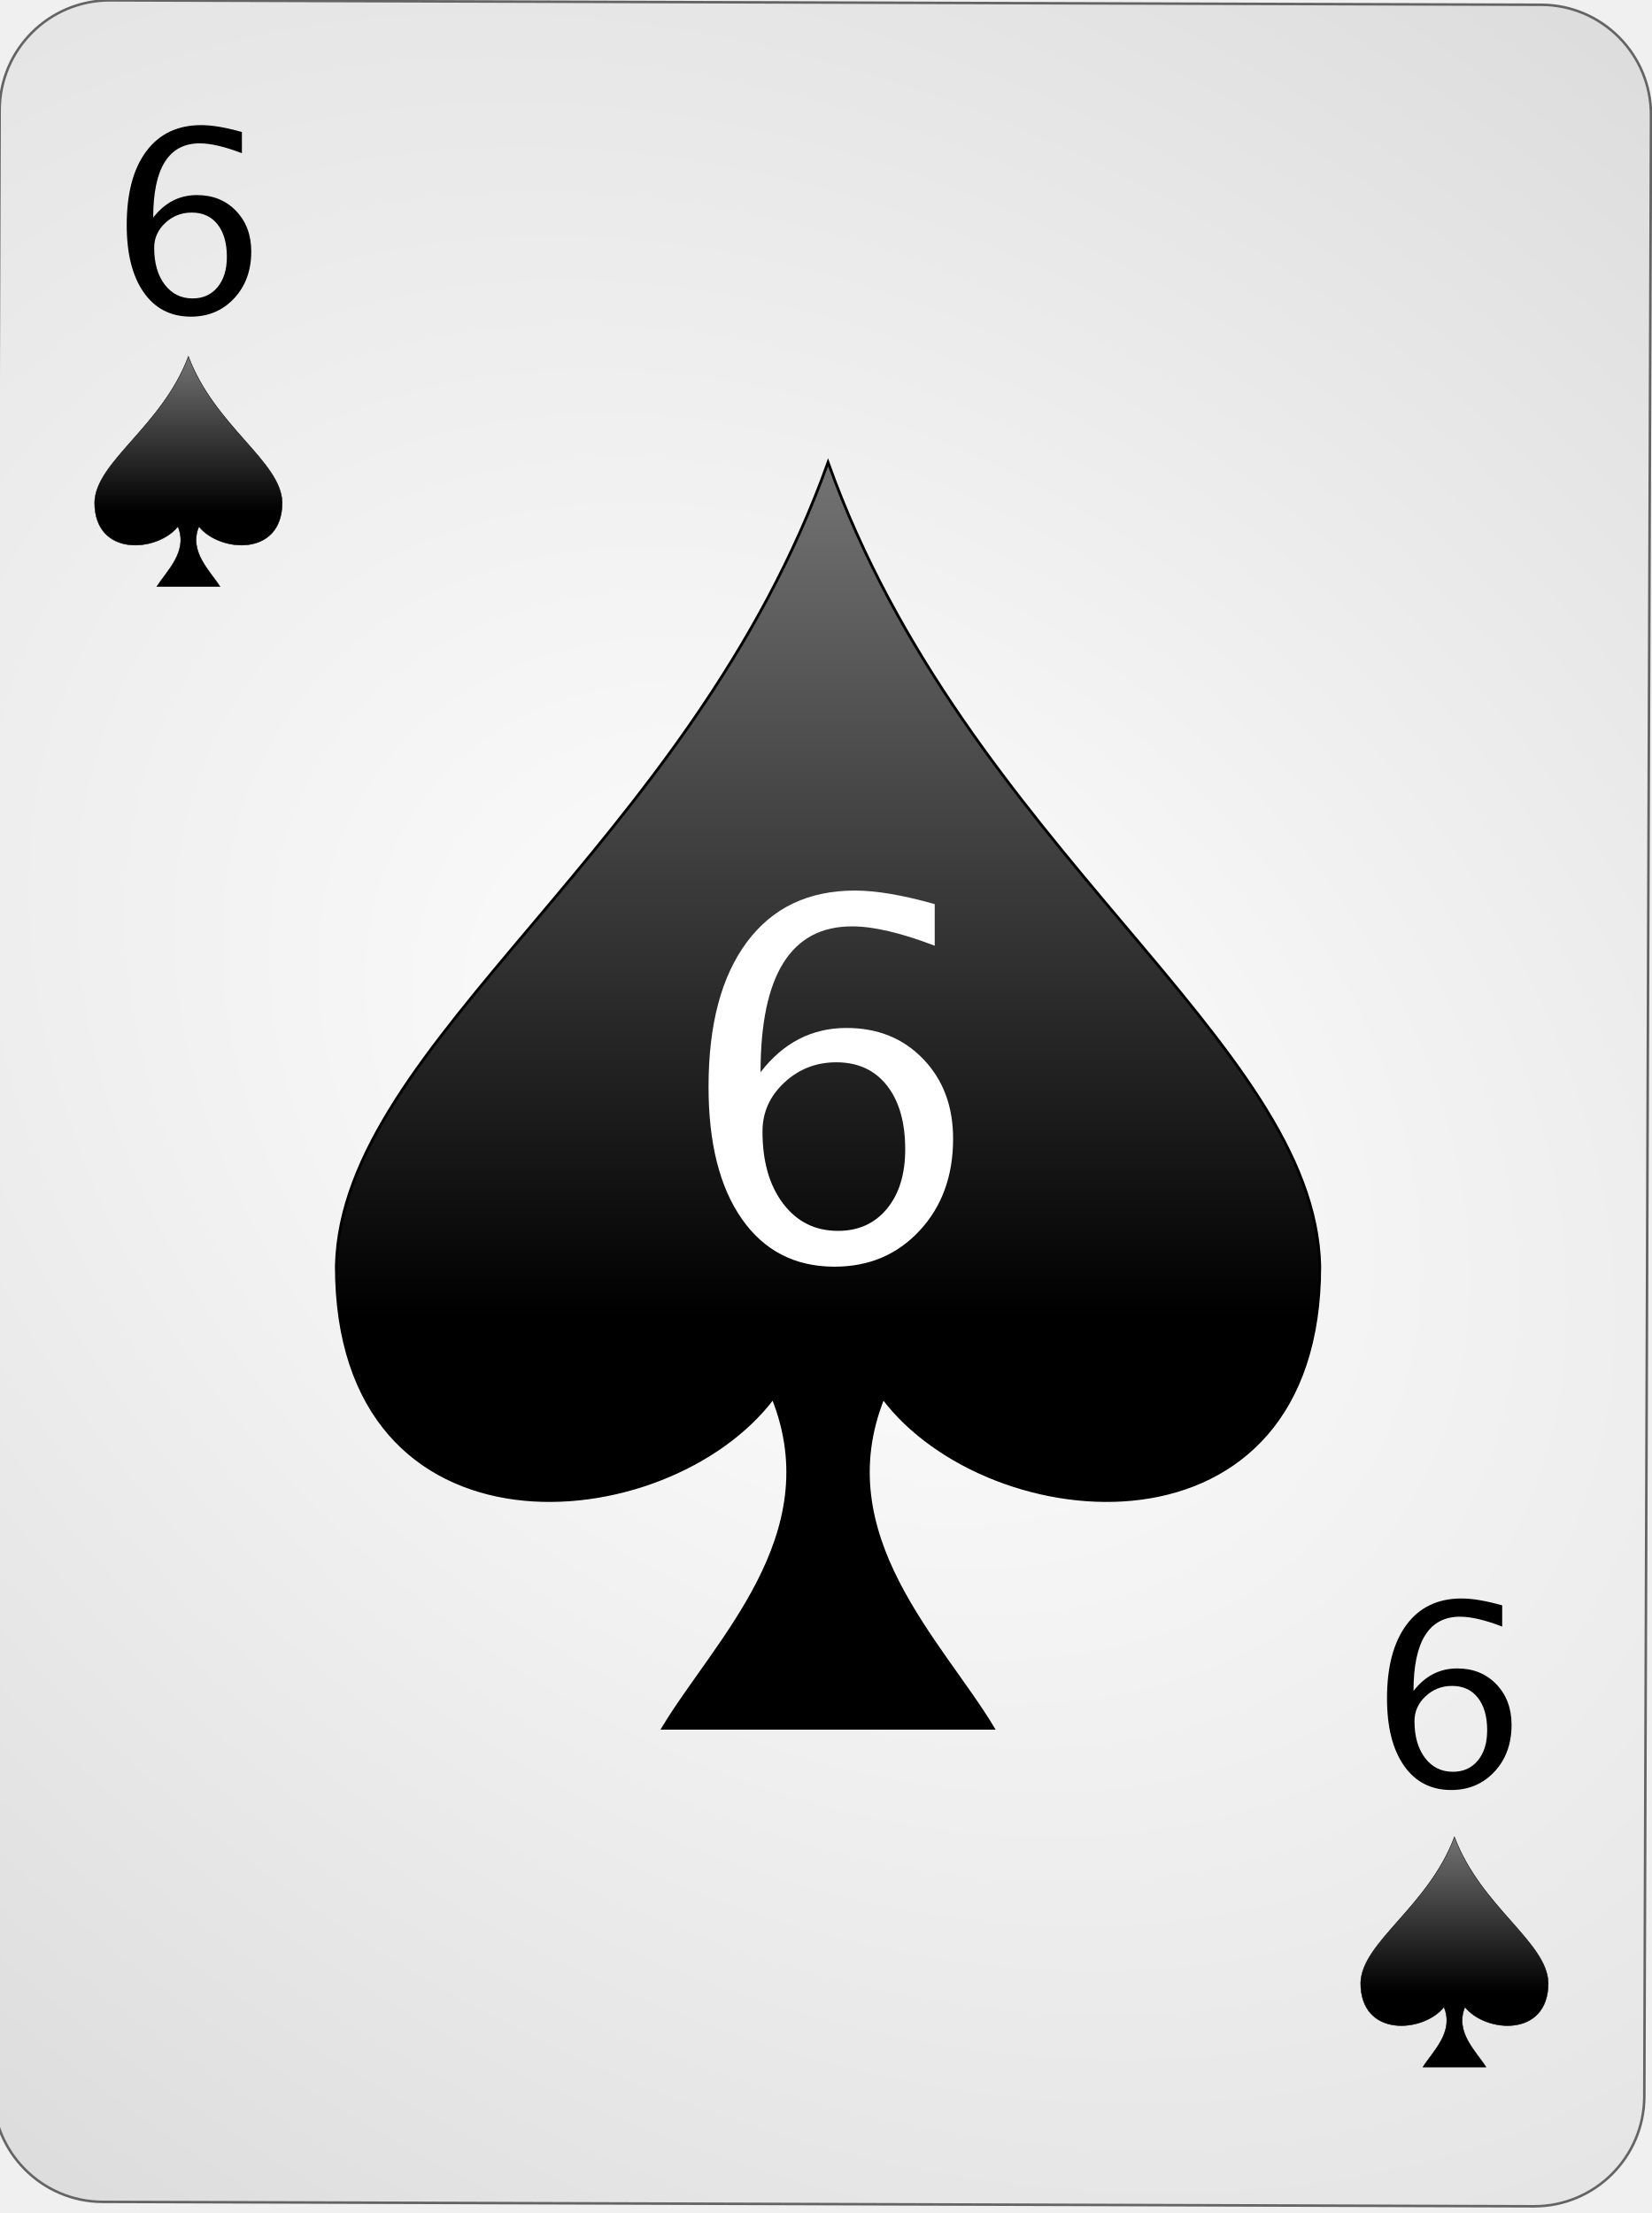
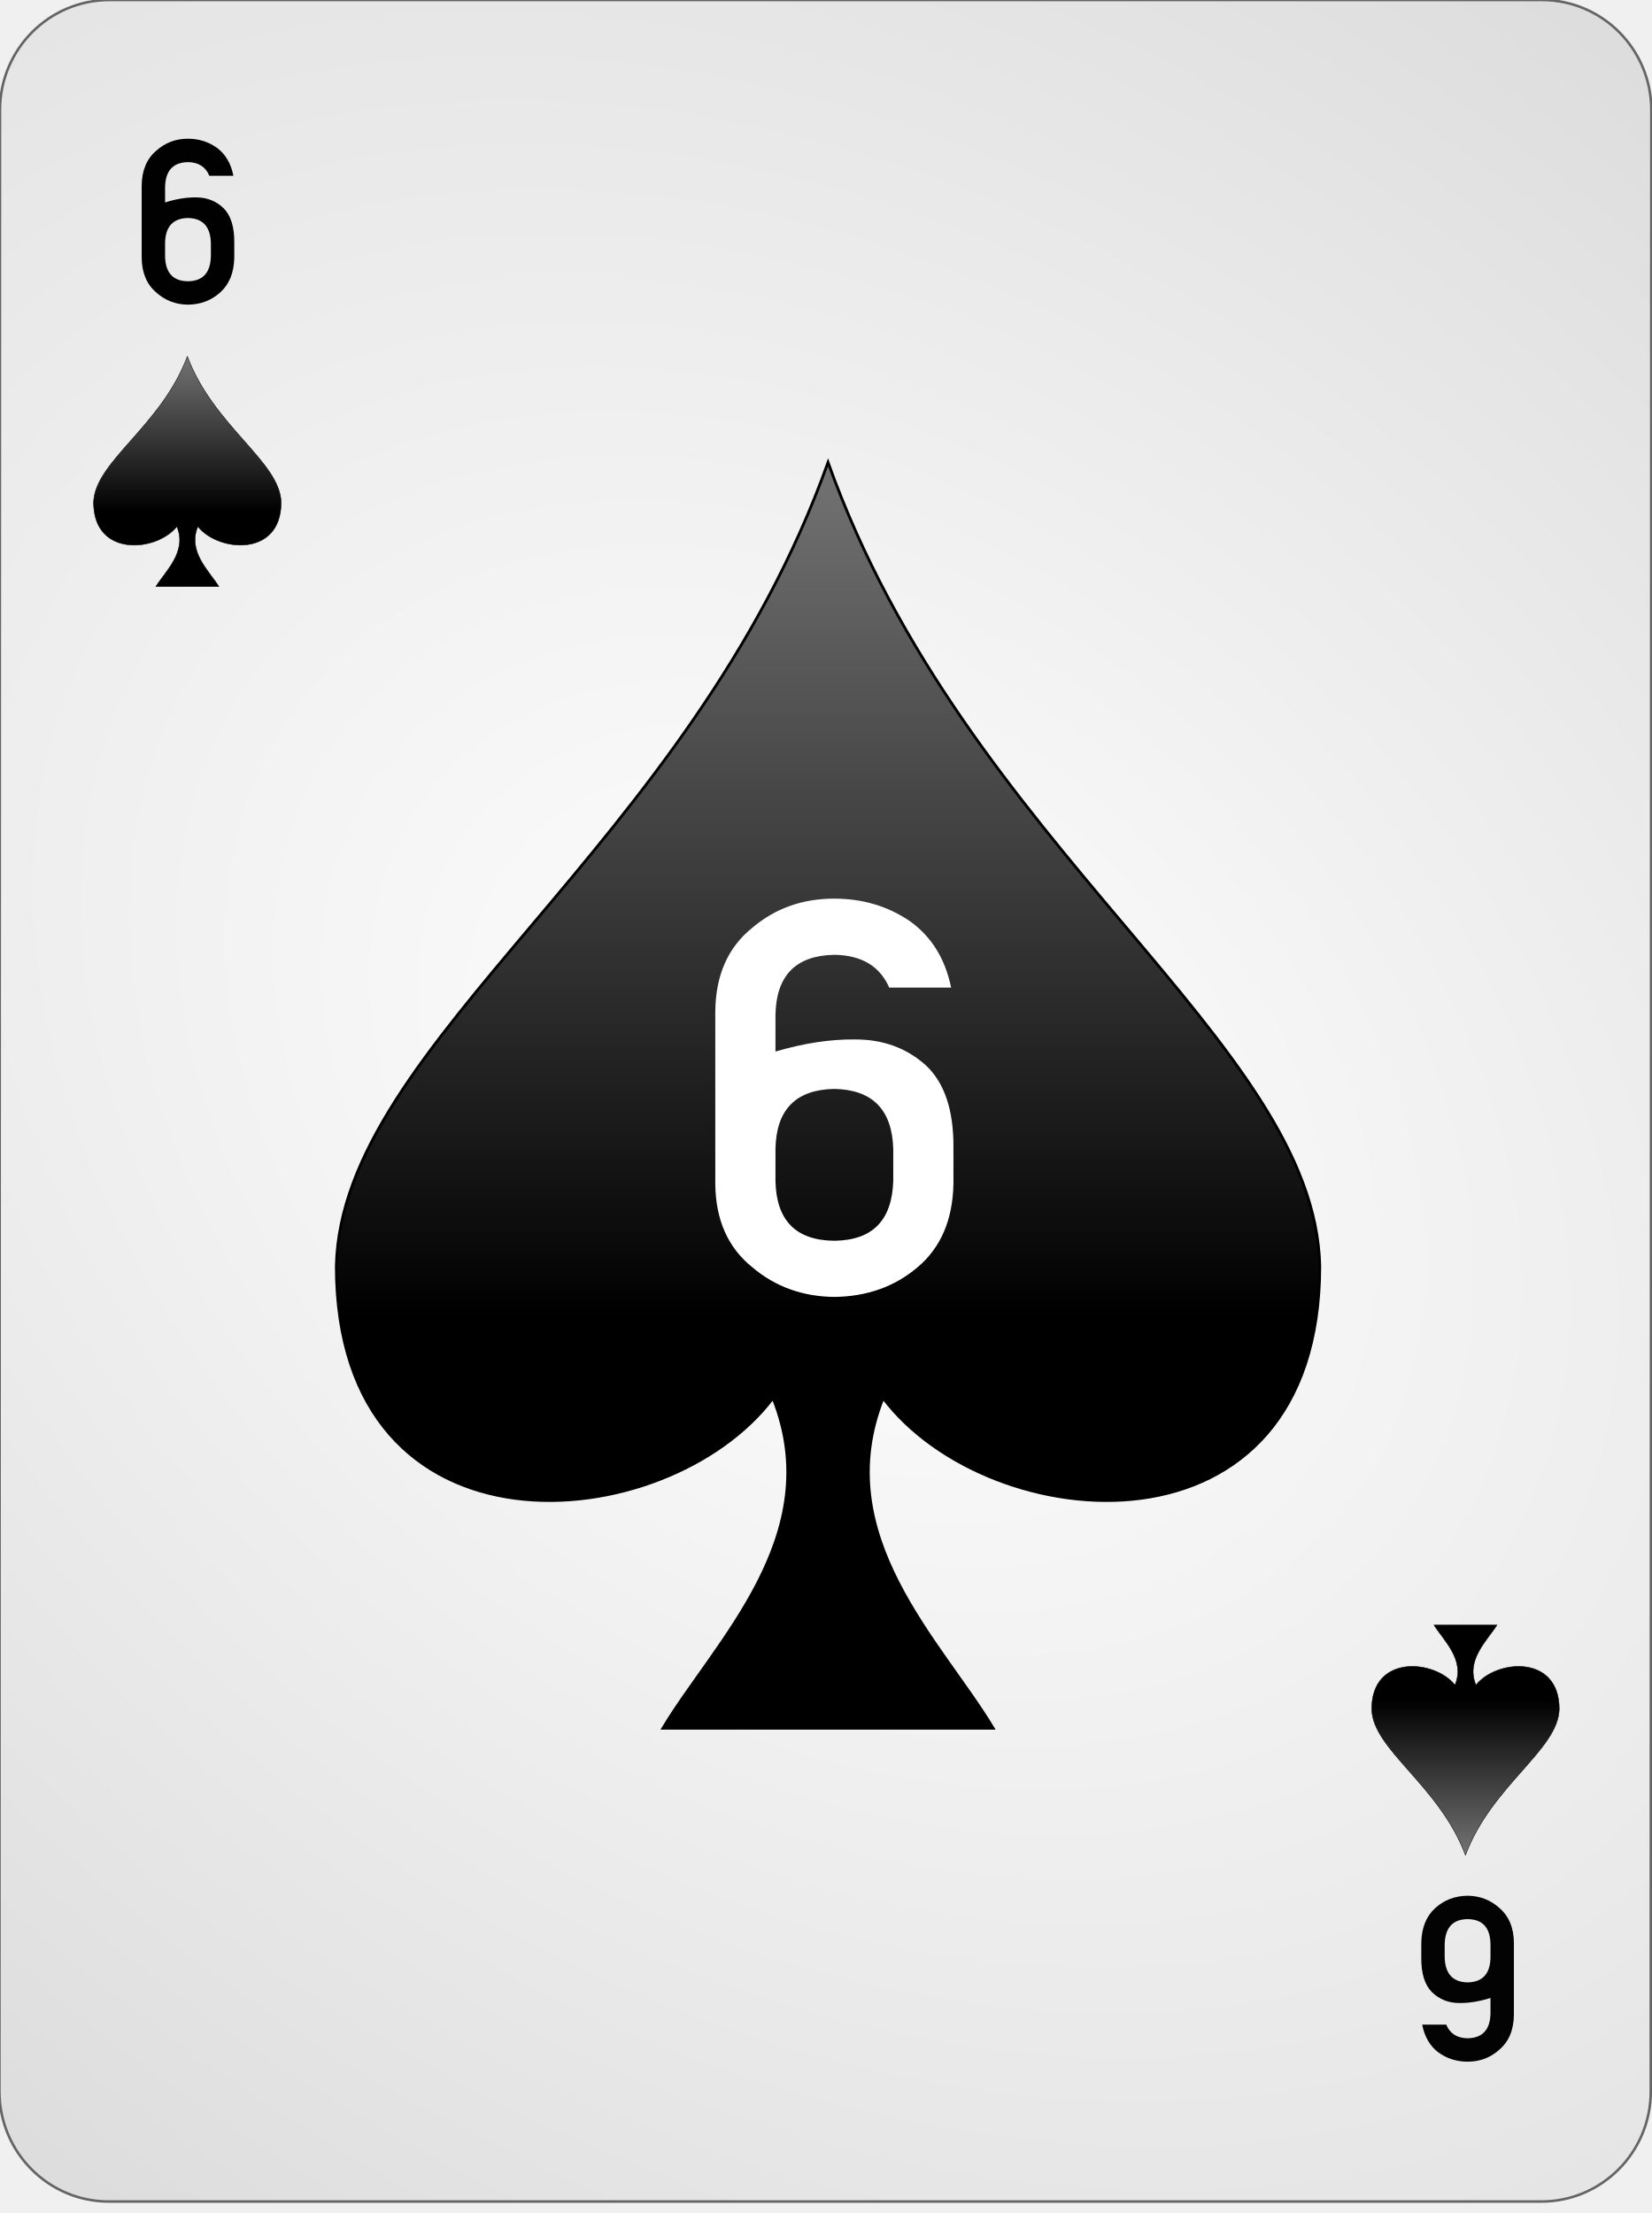
<svg xmlns="http://www.w3.org/2000/svg" width="100%" height="100%" viewBox="0 0 144 193" version="1.1" xml:space="preserve" style="fill-rule:evenodd;clip-rule:evenodd;">
-   <path id="Card-background" d="M143.967,10.046c0.018,-5.299 -4.269,-9.614 -9.568,-9.63l-124.799,-0.386c-5.298,-0.017 -9.615,4.272 -9.632,9.57l-0.583,172.799c-0.018,5.298 4.269,9.613 9.567,9.63l124.8,0.386c5.298,0.016 9.614,-4.272 9.632,-9.57l0.583,-172.799Z" style="fill:url(#_Radial1);stroke:#646464;stroke-width:0.22px;" />
+   <path id="Card-background" d="M143.997,9.6c0.002,-5.298 -4.272,-9.6 -9.538,-9.6l-124.918,0c-5.266,0 -9.542,4.302 -9.544,9.6l-0.048,172.8c-0.001,5.298 4.273,9.6 9.539,9.6l124.917,0c5.266,0 9.543,-4.302 9.544,-9.6l0.048,-172.8Z" style="fill:url(#_Radial1);stroke:#646464;stroke-width:0.22px;" />
  <g id="Spades">
    <path id="path7857" d="M72.206,40.322c-12,33.6 -42.425,50.471 -42.879,70.08c0,26.4 28.813,23.808 38.079,11.52c4.8,12 -5.073,21.255 -9.6,28.8l28.8,0c-4.526,-7.545 -14.4,-16.8 -9.6,-28.8c9.267,12.288 38.08,14.88 38.08,-11.52c-0.454,-19.609 -30.88,-36.48 -42.88,-70.08Z" style="fill:url(#_Linear2);stroke:#000;stroke-width:0.24px;" />
-     <path id="path7954" d="M16.429,31.082c-2.288,6.108 -8.091,9.175 -8.177,12.739c0,4.799 5.495,4.328 7.262,2.094c0.915,2.182 -0.968,3.864 -1.831,5.236l5.493,0c-0.864,-1.372 -2.747,-3.054 -1.831,-5.236c1.767,2.234 7.262,2.705 7.262,-2.094c-0.087,-3.564 -5.889,-6.631 -8.178,-12.739Z" style="fill:url(#_Linear3);stroke:#000;stroke-width:0.04px;" />
-     <path id="path4963" d="M126.829,160.202c-2.288,6.108 -8.091,9.175 -8.177,12.739c0,4.799 5.495,4.328 7.262,2.094c0.915,2.182 -0.968,3.864 -1.831,5.236l5.493,0c-0.864,-1.372 -2.747,-3.054 -1.831,-5.236c1.767,2.234 7.262,2.705 7.262,-2.094c-0.087,-3.564 -5.889,-6.631 -8.178,-12.739l0,0Z" style="fill:url(#_Linear4);stroke:#000;stroke-width:0.04px;" />
+     <path id="path7954" d="M16.338,31.082c-2.289,6.108 -8.091,9.175 -8.178,12.739c0,4.799 5.495,4.328 7.262,2.094c0.916,2.182 -0.967,3.864 -1.831,5.236l5.493,0c-0.863,-1.372 -2.746,-3.054 -1.831,-5.236c1.767,2.234 7.262,2.705 7.262,-2.094c-0.086,-3.564 -5.889,-6.631 -8.177,-12.739Z" style="fill:url(#_Linear3);stroke:#000;stroke-width:0.04px;" />
+     <path id="path4963" d="M127.789,161.791c-2.288,-6.108 -8.091,-9.175 -8.177,-12.74c0,-4.799 5.495,-4.328 7.262,-2.094c0.915,-2.181 -0.968,-3.864 -1.831,-5.235l5.493,0c-0.864,1.371 -2.747,3.054 -1.831,5.235c1.767,-2.234 7.262,-2.705 7.262,2.094c-0.087,3.565 -5.889,6.632 -8.178,12.74l0,0Z" style="fill:url(#_Linear4);stroke:#000;stroke-width:0.04px;" />
  </g>
-   <g id="text4596">
-     <path d="M66.321,93.51c1.982,-2.574 4.479,-3.86 7.488,-3.86c2.728,0 4.96,0.903 6.697,2.71c1.737,1.807 2.605,4.124 2.605,6.951c0,3.248 -0.974,5.92 -2.921,8.015c-1.948,2.096 -4.419,3.143 -7.415,3.143c-3.445,0 -6.138,-1.385 -8.079,-4.155c-1.94,-2.771 -2.911,-6.617 -2.911,-11.539c0,-5.414 1.115,-9.618 3.344,-12.614c2.229,-2.995 5.368,-4.493 9.418,-4.493c1.856,0 4.177,0.394 6.961,1.182l0,3.628c-2.939,-1.125 -5.344,-1.688 -7.214,-1.688c-5.316,0 -7.973,4.24 -7.973,12.72Zm12.614,6.729c0,-2.363 -0.531,-4.219 -1.593,-5.569c-1.062,-1.35 -2.535,-2.025 -4.419,-2.025c-1.758,0 -3.27,0.591 -4.535,1.772c-1.266,1.181 -1.899,2.601 -1.899,4.261c0,2.615 0.602,4.714 1.804,6.296c1.202,1.582 2.795,2.373 4.778,2.373c1.786,0 3.209,-0.643 4.271,-1.93c1.062,-1.286 1.593,-3.013 1.593,-5.178Z" style="fill:url(#_Linear5);fill-rule:nonzero;" />
-     <path d="M13.359,18.979c1.01,-1.31 2.281,-1.966 3.814,-1.966c1.389,0 2.526,0.46 3.41,1.381c0.885,0.92 1.327,2.1 1.327,3.539c0,1.655 -0.496,3.015 -1.488,4.082c-0.992,1.067 -2.25,1.601 -3.776,1.601c-1.754,0 -3.126,-0.706 -4.114,-2.116c-0.988,-1.411 -1.482,-3.37 -1.482,-5.876c0,-2.757 0.567,-4.899 1.702,-6.424c1.135,-1.526 2.734,-2.288 4.797,-2.288c0.945,0 2.127,0.2 3.545,0.601l0,1.848c-1.497,-0.573 -2.722,-0.859 -3.674,-0.859c-2.707,0 -4.061,2.159 -4.061,6.477Zm6.424,3.427c0,-1.203 -0.27,-2.149 -0.811,-2.836c-0.541,-0.688 -1.291,-1.031 -2.251,-1.031c-0.895,0 -1.665,0.301 -2.309,0.902c-0.645,0.602 -0.967,1.325 -0.967,2.17c0,1.332 0.306,2.401 0.919,3.207c0.612,0.805 1.423,1.208 2.433,1.208c0.909,0 1.634,-0.328 2.175,-0.983c0.541,-0.655 0.811,-1.534 0.811,-2.637Z" style="fill-rule:nonzero;" />
-     <path d="M123.258,147.473c1.01,-1.311 2.281,-1.966 3.813,-1.966c1.39,0 2.527,0.46 3.411,1.38c0.884,0.921 1.327,2.101 1.327,3.54c0,1.654 -0.496,3.015 -1.488,4.082c-0.992,1.067 -2.251,1.601 -3.776,1.601c-1.755,0 -3.126,-0.706 -4.114,-2.117c-0.989,-1.41 -1.483,-3.369 -1.483,-5.876c0,-2.757 0.568,-4.898 1.703,-6.423c1.135,-1.526 2.734,-2.288 4.796,-2.288c0.946,0 2.127,0.2 3.545,0.601l0,1.848c-1.496,-0.573 -2.721,-0.86 -3.674,-0.86c-2.707,0 -4.06,2.16 -4.06,6.478Zm6.424,3.427c0,-1.203 -0.271,-2.149 -0.811,-2.836c-0.541,-0.688 -1.291,-1.032 -2.251,-1.032c-0.895,0 -1.665,0.301 -2.309,0.903c-0.645,0.601 -0.967,1.325 -0.967,2.17c0,1.332 0.306,2.401 0.918,3.206c0.613,0.806 1.424,1.209 2.433,1.209c0.91,0 1.635,-0.328 2.176,-0.983c0.54,-0.655 0.811,-1.534 0.811,-2.637Z" style="fill-rule:nonzero;" />
+   <g id="Black-Text">
+     <path d="M12.354,22.469c0.013,1.309 0.433,2.318 1.26,3.028c0.775,0.703 1.699,1.061 2.773,1.074c1.107,-0.013 2.048,-0.371 2.822,-1.074c0.788,-0.71 1.195,-1.719 1.221,-3.028l0,-1.298c0.013,-1.374 -0.299,-2.38 -0.937,-3.018c-0.651,-0.625 -1.446,-0.937 -2.383,-0.937c-0.84,-0.013 -1.745,0.133 -2.715,0.439l0,-1.338c0.026,-1.426 0.69,-2.152 1.992,-2.178c0.925,0.013 1.546,0.411 1.865,1.192l2.1,0c-0.202,-1.048 -0.667,-1.852 -1.396,-2.412c-0.749,-0.547 -1.605,-0.821 -2.569,-0.821c-1.074,0 -1.998,0.352 -2.773,1.055c-0.827,0.71 -1.247,1.722 -1.26,3.037l0,6.279Zm2.041,-1.279c0.026,-1.426 0.69,-2.152 1.992,-2.178c1.296,0.026 1.963,0.752 2.002,2.178l0,1.162c-0.039,1.439 -0.706,2.165 -2.002,2.178c-1.302,-0.013 -1.966,-0.739 -1.992,-2.178l0,-1.162Z" style="fill:#010101;fill-rule:nonzero;" />
+     <path d="M132.013,169.432c-0.013,-1.309 -0.433,-2.318 -1.26,-3.028c-0.775,-0.703 -1.699,-1.061 -2.774,-1.074c-1.106,0.013 -2.047,0.371 -2.822,1.074c-0.788,0.71 -1.194,1.719 -1.22,3.028l0,1.299c-0.013,1.373 0.299,2.379 0.937,3.017c0.651,0.625 1.445,0.938 2.383,0.938c0.84,0.013 1.745,-0.134 2.715,-0.44l0,1.338c-0.026,1.426 -0.69,2.152 -1.993,2.178c-0.924,-0.013 -1.546,-0.41 -1.865,-1.192l-2.099,0c0.201,1.049 0.667,1.853 1.396,2.413c0.749,0.546 1.605,0.82 2.568,0.82c1.075,0 1.999,-0.352 2.774,-1.055c0.827,-0.709 1.247,-1.722 1.26,-3.037l0,-6.279Zm-2.041,1.279c-0.026,1.426 -0.69,2.152 -1.993,2.178c-1.295,-0.026 -1.962,-0.752 -2.001,-2.178l0,-1.162c0.039,-1.439 0.706,-2.165 2.001,-2.178c1.303,0.013 1.967,0.739 1.993,2.178l0,1.162Z" style="fill:#030303;fill-rule:nonzero;" />
+   </g>
+   <g id="Center-Text" transform="matrix(0.233905,0,0,0.218311,72.7568,112.825)">
+     <path d="M-44.393,-43.802c0.144,14.386 4.76,25.48 13.85,33.281c8.517,7.73 18.68,11.666 30.489,11.809c12.168,-0.143 22.51,-4.079 31.027,-11.809c8.66,-7.801 13.133,-18.895 13.42,-33.281l0,-14.279c0.143,-15.102 -3.293,-26.159 -10.307,-33.174c-7.157,-6.87 -15.889,-10.306 -26.195,-10.306c-9.233,-0.143 -19.182,1.467 -29.846,4.831l0,-14.708c0.287,-15.674 7.587,-23.654 21.901,-23.941c10.164,0.143 16.999,4.509 20.506,13.098l23.082,0c-2.219,-11.523 -7.336,-20.362 -15.352,-26.518c-8.231,-6.012 -17.643,-9.018 -28.236,-9.018c-11.809,0 -21.972,3.865 -30.489,11.595c-9.09,7.801 -13.706,18.931 -13.85,33.388l0,69.032Zm22.438,-14.064c0.287,-15.674 7.587,-23.655 21.901,-23.941c14.243,0.286 21.579,8.267 22.009,23.941l0,12.776c-0.43,15.817 -7.766,23.797 -22.009,23.94c-14.314,-0.143 -21.614,-8.123 -21.901,-23.94l0,-12.776Z" style="fill:none;" />
+     <path d="M-44.393,-43.802c0.144,14.386 4.76,25.48 13.85,33.281c8.517,7.73 18.68,11.666 30.489,11.809c12.168,-0.143 22.51,-4.079 31.027,-11.809c8.66,-7.801 13.133,-18.895 13.42,-33.281l0,-14.279c0.143,-15.102 -3.293,-26.159 -10.307,-33.174c-7.157,-6.87 -15.889,-10.306 -26.195,-10.306c-9.233,-0.143 -19.182,1.467 -29.846,4.831l0,-14.708c0.287,-15.674 7.587,-23.654 21.901,-23.941c10.164,0.143 16.999,4.509 20.506,13.098l23.082,0c-2.219,-11.523 -7.336,-20.362 -15.352,-26.518c-8.231,-6.012 -17.643,-9.018 -28.236,-9.018c-11.809,0 -21.972,3.865 -30.489,11.595c-9.09,7.801 -13.706,18.931 -13.85,33.388l0,69.032Zm22.438,-14.064c0.287,-15.674 7.587,-23.655 21.901,-23.941c14.243,0.286 21.579,8.267 22.009,23.941l0,12.776c-0.43,15.817 -7.766,23.797 -22.009,23.94c-14.314,-0.143 -21.614,-8.123 -21.901,-23.94l0,-12.776Z" style="fill:#fff;fill-rule:nonzero;" />
  </g>
  <defs>
-     <radialGradient id="_Radial1" cx="0" cy="0" r="1" gradientUnits="userSpaceOnUse" gradientTransform="matrix(126.562,97.7279,-71.6611,95.2942,71.6758,96.2223)">
+     <radialGradient id="_Radial1" cx="0" cy="0" r="1" gradientUnits="userSpaceOnUse" gradientTransform="matrix(126.864,97.3356,-71.3658,95.5156,71.9734,96)">
      <stop offset="0%" style="stop-color:#fff;stop-opacity:1" />
      <stop offset="100%" style="stop-color:#dcdcdc;stop-opacity:1" />
    </radialGradient>
    <linearGradient id="_Linear2" x1="0" y1="0" x2="1" y2="0" gradientUnits="userSpaceOnUse" gradientTransform="matrix(4.55569e-15,74.4,-74.4,4.55569e-15,72.2064,40.4417)">
      <stop offset="0%" style="stop-color:#737373;stop-opacity:1" />
      <stop offset="100%" style="stop-color:#000;stop-opacity:1" />
    </linearGradient>
-     <linearGradient id="_Linear3" x1="0" y1="0" x2="1" y2="0" gradientUnits="userSpaceOnUse" gradientTransform="matrix(8.28143e-16,13.5246,-13.5246,8.28143e-16,16.4293,31.1036)">
+     <linearGradient id="_Linear3" x1="0" y1="0" x2="1" y2="0" gradientUnits="userSpaceOnUse" gradientTransform="matrix(8.28143e-16,13.5246,-13.5246,8.28143e-16,16.3377,31.1036)">
      <stop offset="0%" style="stop-color:#737373;stop-opacity:1" />
      <stop offset="100%" style="stop-color:#000;stop-opacity:1" />
    </linearGradient>
-     <linearGradient id="_Linear4" x1="0" y1="0" x2="1" y2="0" gradientUnits="userSpaceOnUse" gradientTransform="matrix(8.28143e-16,13.5246,-13.5246,8.28143e-16,126.829,160.224)">
+     <linearGradient id="_Linear4" x1="0" y1="0" x2="1" y2="0" gradientUnits="userSpaceOnUse" gradientTransform="matrix(8.28143e-16,-13.5246,-13.5246,-8.28143e-16,127.789,161.769)">
      <stop offset="0%" style="stop-color:#737373;stop-opacity:1" />
      <stop offset="100%" style="stop-color:#000;stop-opacity:1" />
    </linearGradient>
-     <linearGradient id="_Linear5" x1="0" y1="0" x2="1" y2="0" gradientUnits="userSpaceOnUse" gradientTransform="matrix(0.0983952,31.9224,-31.9224,0.0983952,128.055,187.206)">
-       <stop offset="0%" style="stop-color:#fff;stop-opacity:1" />
-       <stop offset="100%" style="stop-color:#dcdcdc;stop-opacity:1" />
-     </linearGradient>
  </defs>
</svg>
